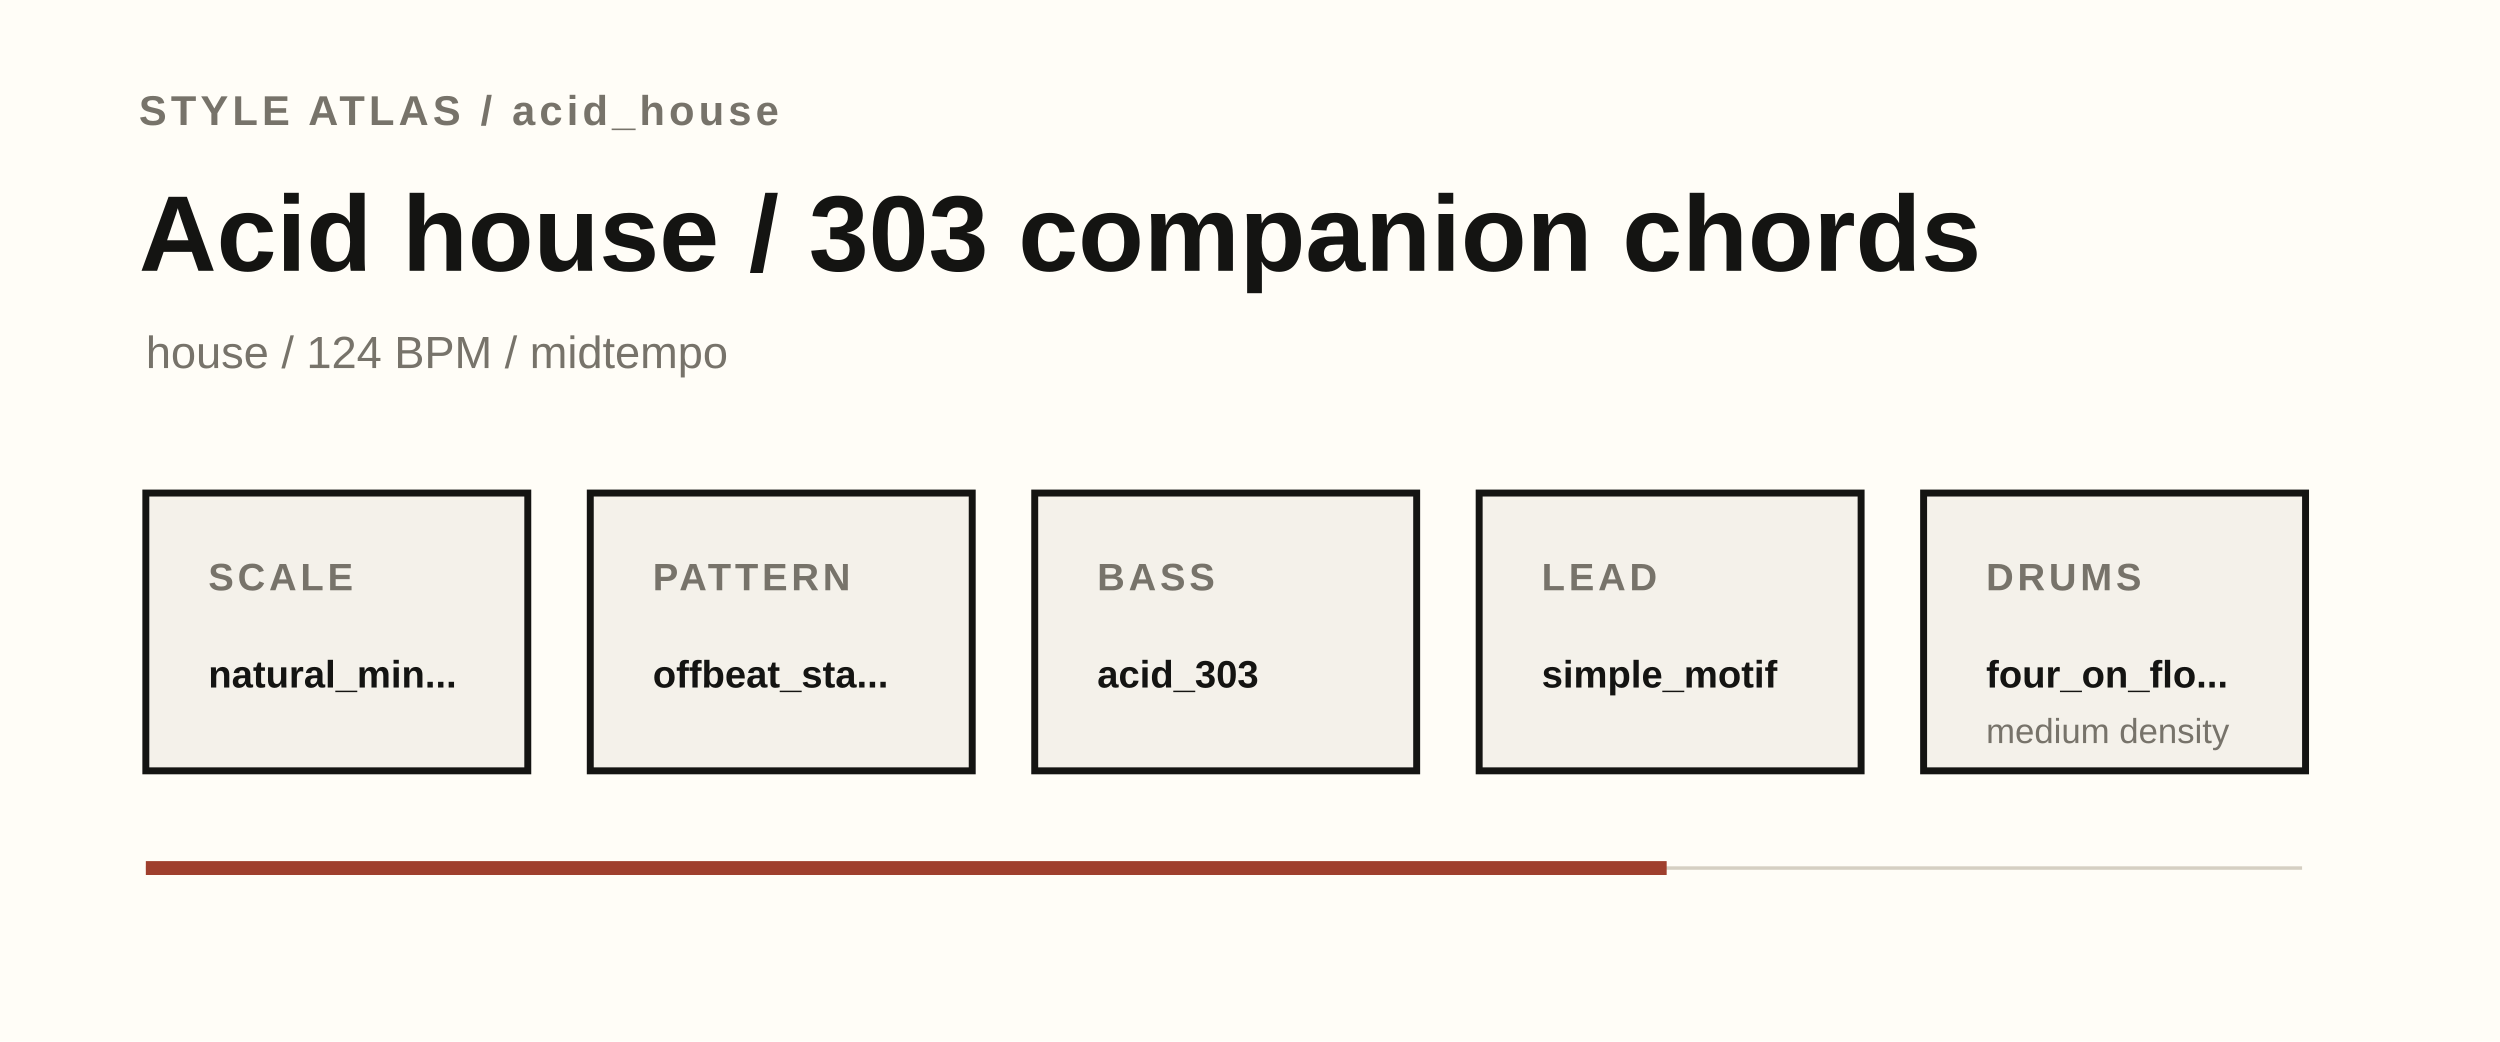
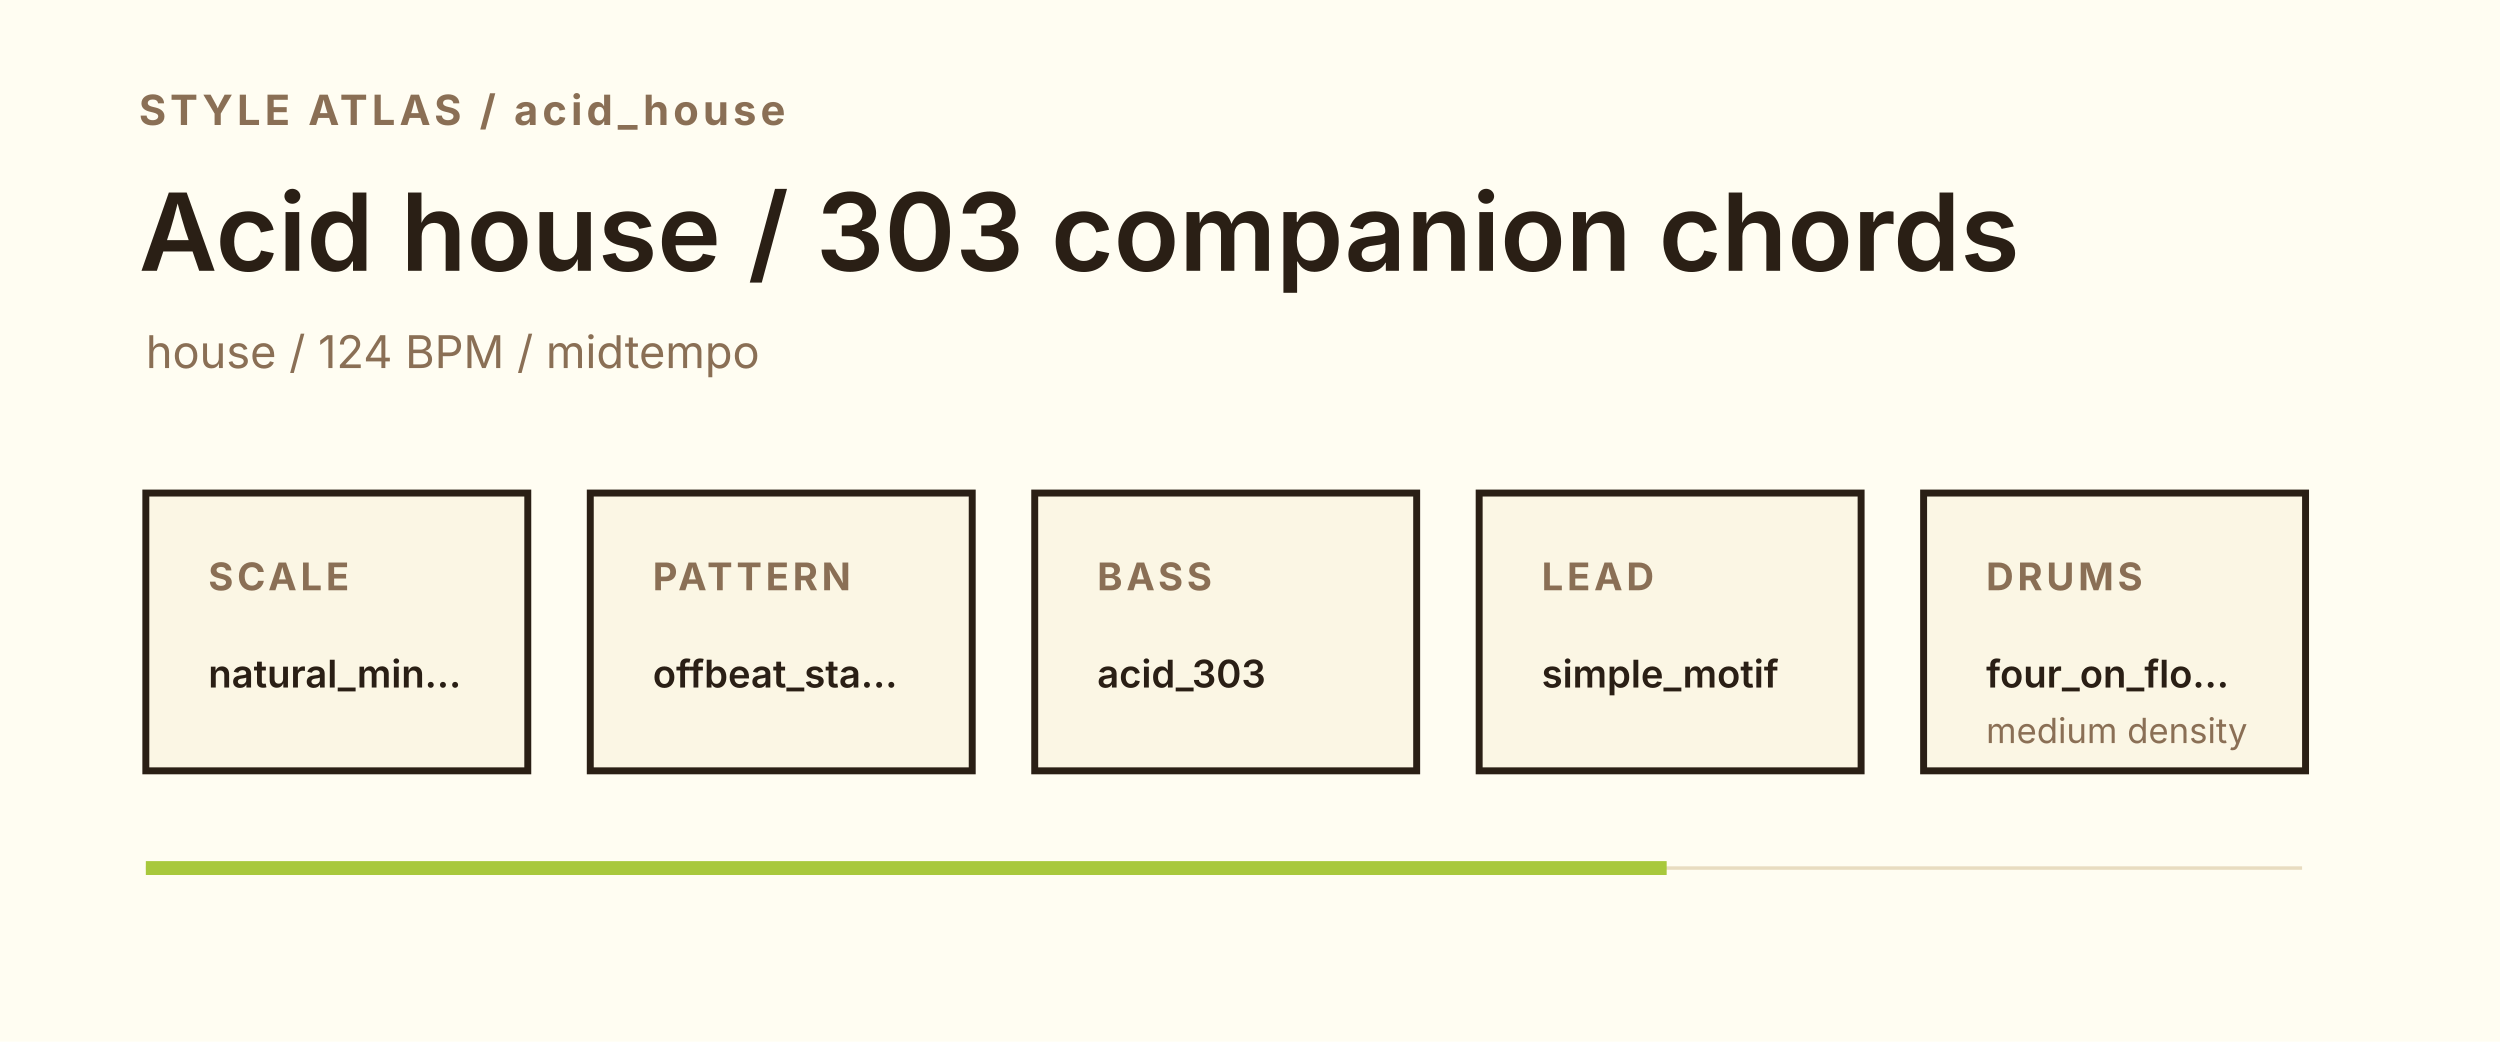
<svg xmlns="http://www.w3.org/2000/svg" viewBox="0 0 720 300" role="img" aria-labelledby="title desc">
-   <rect width="720" height="300" fill="#fffdf7" />
-   <text x="40" y="36" fill="#77736a" font-family="Avenir Next, Helvetica Neue, Arial, sans-serif" font-size="12" font-weight="700" letter-spacing="1.2">STYLE ATLAS / acid_house</text>
-   <text x="40" y="78" fill="#141412" font-family="Avenir Next, Helvetica Neue, Arial, sans-serif" font-size="31" font-weight="600">Acid house / 303 companion chords</text>
-   <text x="42" y="106" fill="#77736a" font-family="Avenir Next, Helvetica Neue, Arial, sans-serif" font-size="13">house / 124 BPM / midtempo</text>
-   <g fill="#f4f1ea" stroke="#141412" stroke-width="2">
+   <rect width="720" height="300" fill="#fffdf2" />
+   <text x="40" y="36" fill="#8a6f55" font-family="Inter, 'Avenir Next', 'Neue Haas Grotesk Text', 'Helvetica Neue', ui-sans-serif, system-ui, -apple-system, BlinkMacSystemFont, 'Segoe UI', sans-serif" font-size="12" font-weight="700" letter-spacing="1.2">STYLE ATLAS / acid_house</text>
+   <text x="40" y="78" fill="#2a1f15" font-family="Inter, 'Avenir Next', 'Neue Haas Grotesk Text', 'Helvetica Neue', ui-sans-serif, system-ui, -apple-system, BlinkMacSystemFont, 'Segoe UI', sans-serif" font-size="31" font-weight="600">Acid house / 303 companion chords</text>
+   <text x="42" y="106" fill="#8a6f55" font-family="Inter, 'Avenir Next', 'Neue Haas Grotesk Text', 'Helvetica Neue', ui-sans-serif, system-ui, -apple-system, BlinkMacSystemFont, 'Segoe UI', sans-serif" font-size="13">house / 124 BPM / midtempo</text>
+   <g fill="#fbf6e4" stroke="#2a1f15" stroke-width="2">
    <rect x="42" y="142" width="110" height="80" />
    <rect x="170" y="142" width="110" height="80" />
    <rect x="298" y="142" width="110" height="80" />
    <rect x="426" y="142" width="110" height="80" />
    <rect x="554" y="142" width="110" height="80" />
  </g>
-   <g font-family="Avenir Next, Helvetica Neue, Arial, sans-serif">
-     <g fill="#77736a" font-size="11" font-weight="700" letter-spacing="1.1">
+   <g font-family="Inter, 'Avenir Next', 'Neue Haas Grotesk Text', 'Helvetica Neue', ui-sans-serif, system-ui, -apple-system, BlinkMacSystemFont, 'Segoe UI', sans-serif">
+     <g fill="#8a6f55" font-size="11" font-weight="700" letter-spacing="1.1">
      <text x="60" y="170">SCALE</text>
      <text x="188" y="170">PATTERN</text>
      <text x="316" y="170">BASS</text>
      <text x="444" y="170">LEAD</text>
      <text x="572" y="170">DRUMS</text>
    </g>
-     <g fill="#141412" font-size="11" font-weight="600">
+     <g fill="#2a1f15" font-size="11" font-weight="600">
      <text x="60" y="198">natural_min...</text>
      <text x="188" y="198">offbeat_sta...</text>
      <text x="316" y="198">acid_303</text>
      <text x="444" y="198">simple_motif</text>
      <text x="572" y="198">four_on_flo...</text>
    </g>
-     <text x="572" y="214" fill="#77736a" font-size="10">medium density</text>
+     <text x="572" y="214" fill="#8a6f55" font-size="10">medium density</text>
  </g>
-   <path d="M42 250h621" stroke="#d5cfc2" stroke-width="1" />
-   <path d="M42 250h438" stroke="#9f3f2d" stroke-width="4" />
+   <path d="M42 250h621" stroke="#e8dcc0" stroke-width="1" />
+   <path d="M42 250h438" stroke="#a8c83c" stroke-width="4" />
</svg>
